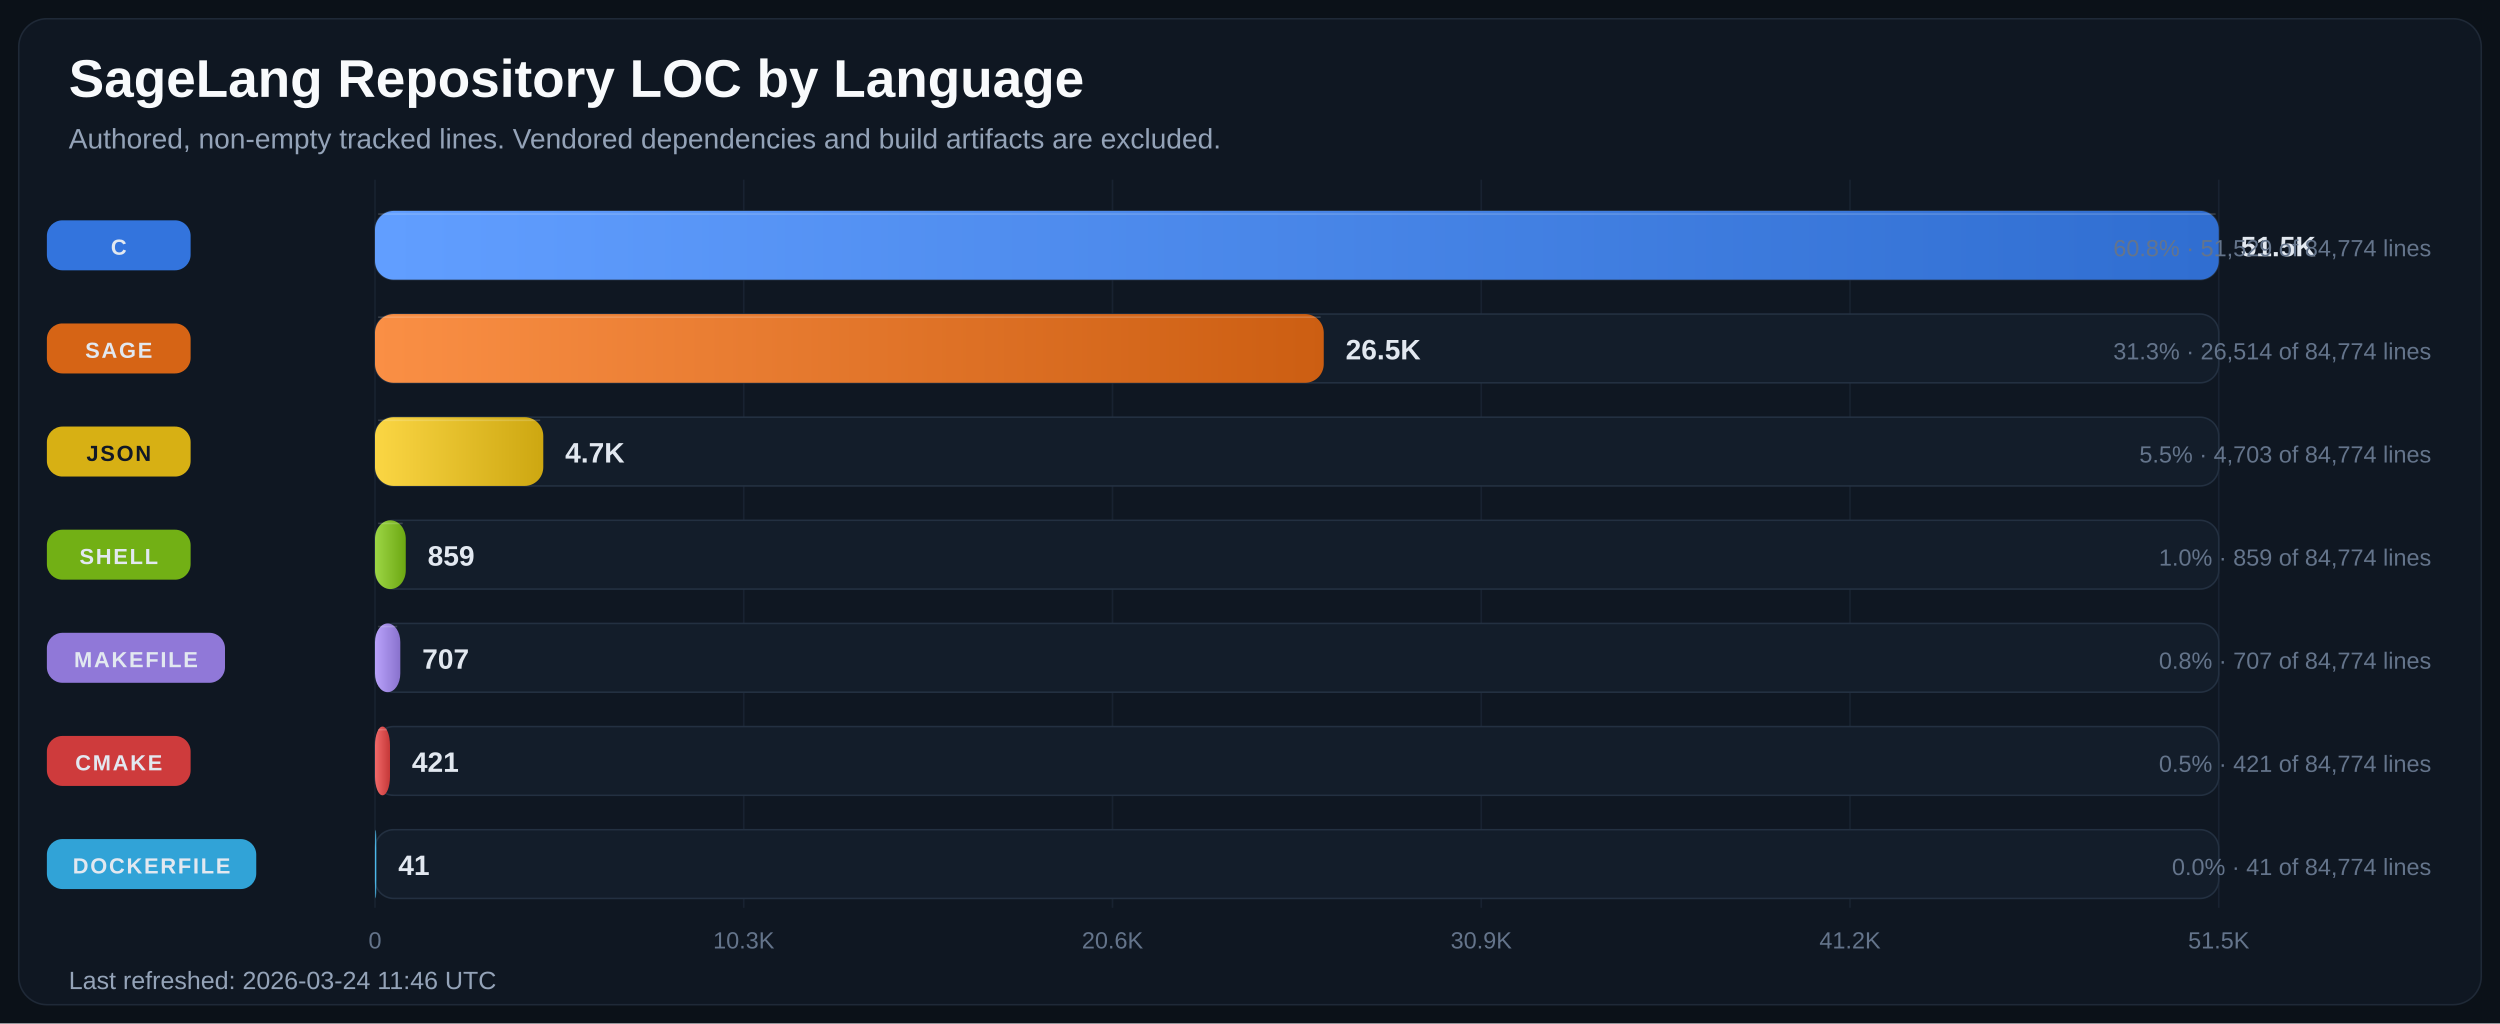
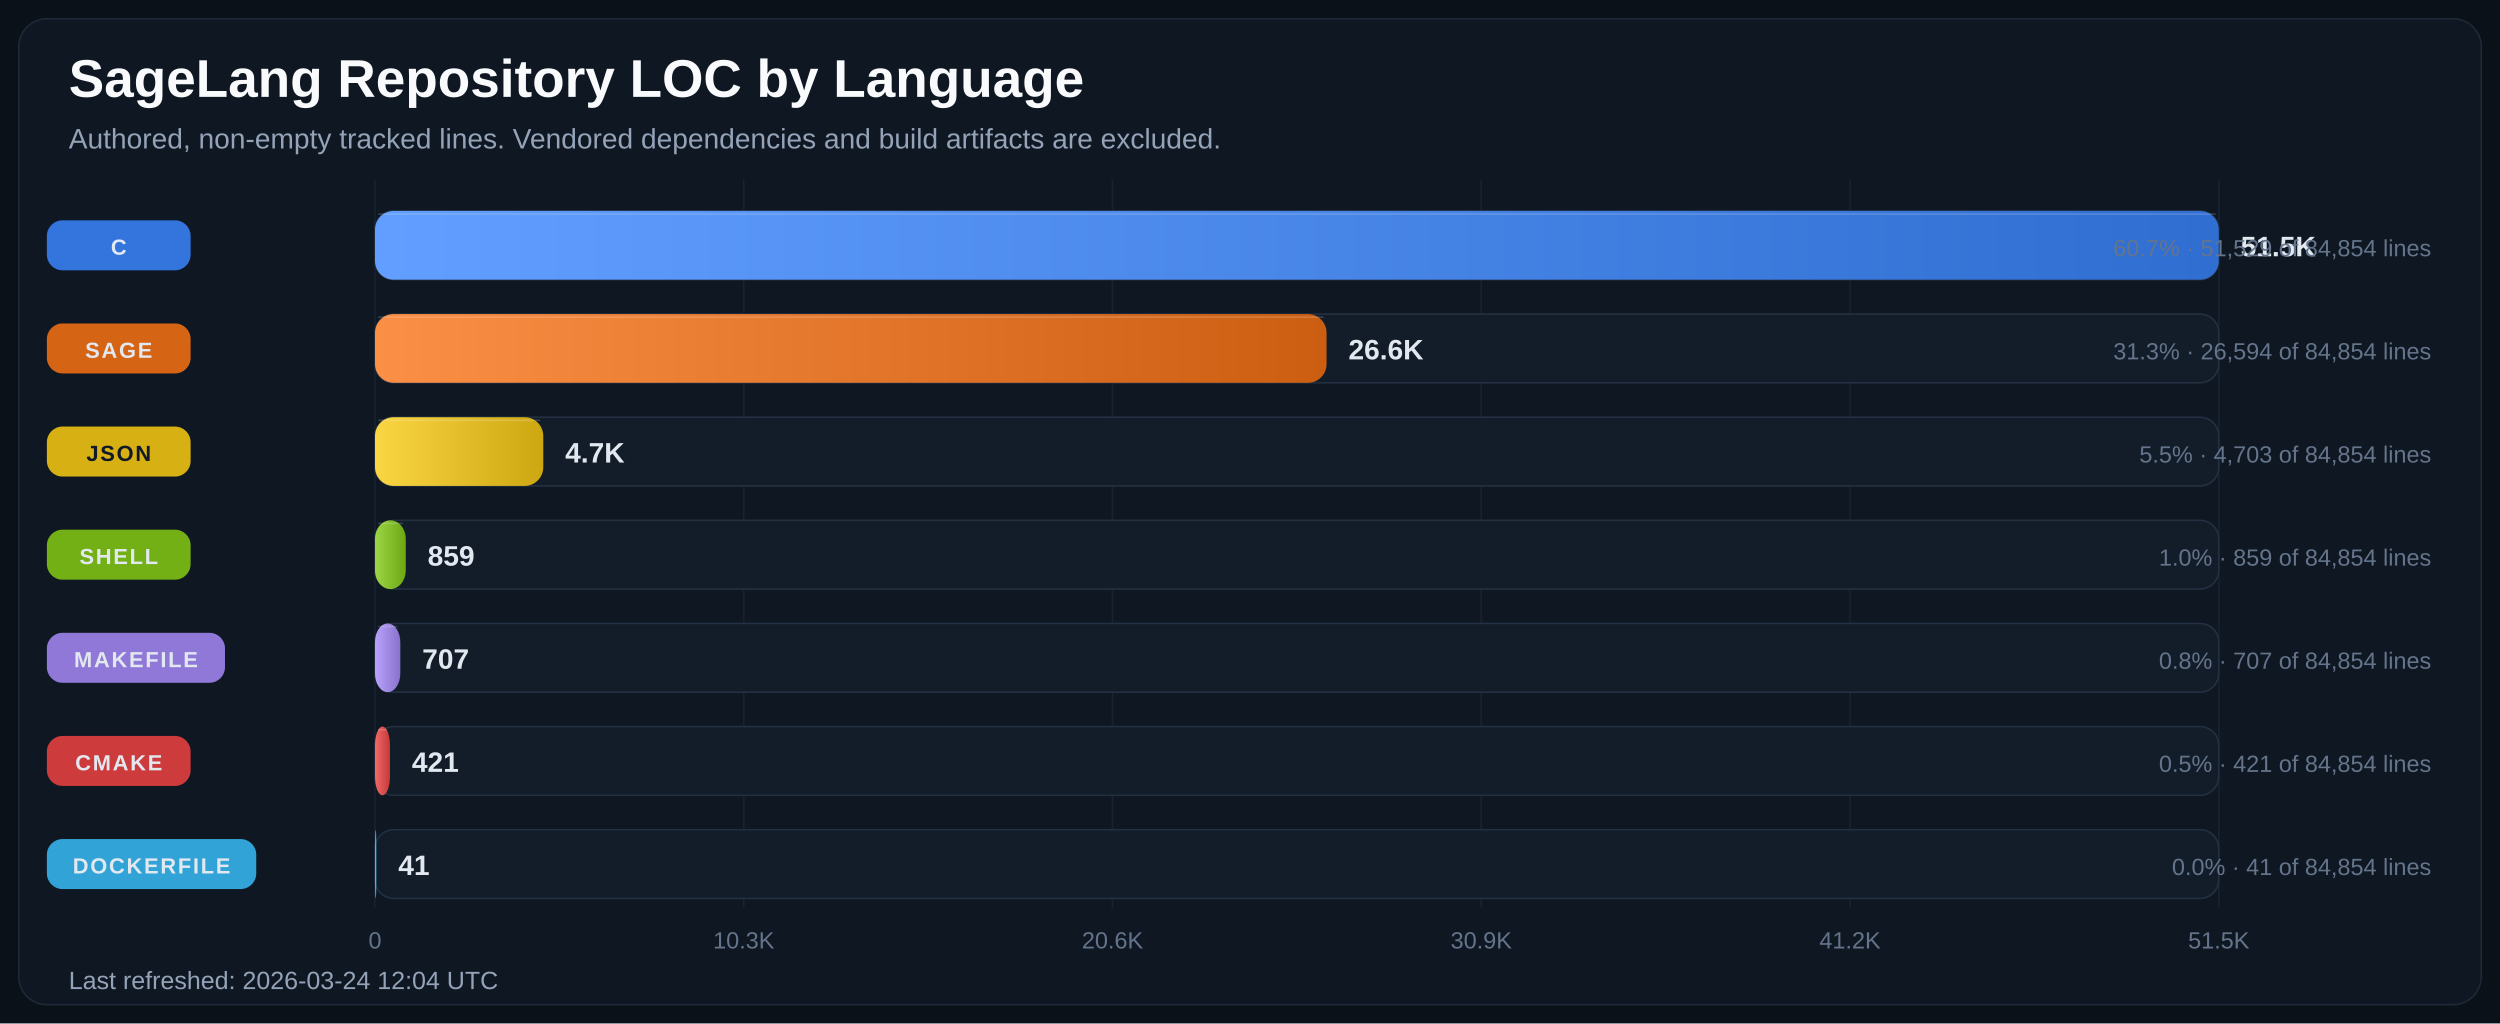
<svg xmlns="http://www.w3.org/2000/svg" width="1600" height="655" viewBox="0 0 1600 655" role="img" aria-labelledby="title desc">
  <defs>
    <linearGradient id="bar-gradient-0" x1="0%" y1="0%" x2="100%" y2="0%">
      <stop offset="0%" stop-color="#619EFF" />
      <stop offset="100%" stop-color="#306ED1" />
    </linearGradient>
    <linearGradient id="bar-gradient-1" x1="0%" y1="0%" x2="100%" y2="0%">
      <stop offset="0%" stop-color="#FA8F45" />
      <stop offset="100%" stop-color="#CC5E12" />
    </linearGradient>
    <linearGradient id="bar-gradient-2" x1="0%" y1="0%" x2="100%" y2="0%">
      <stop offset="0%" stop-color="#FBD644" />
      <stop offset="100%" stop-color="#CDA711" />
    </linearGradient>
    <linearGradient id="bar-gradient-3" x1="0%" y1="0%" x2="100%" y2="0%">
      <stop offset="0%" stop-color="#9DD645" />
      <stop offset="100%" stop-color="#6CA712" />
    </linearGradient>
    <linearGradient id="bar-gradient-4" x1="0%" y1="0%" x2="100%" y2="0%">
      <stop offset="0%" stop-color="#B9A2FB" />
      <stop offset="100%" stop-color="#8972CD" />
    </linearGradient>
    <linearGradient id="bar-gradient-5" x1="0%" y1="0%" x2="100%" y2="0%">
      <stop offset="0%" stop-color="#F26969" />
      <stop offset="100%" stop-color="#C43838" />
    </linearGradient>
    <linearGradient id="bar-gradient-6" x1="0%" y1="0%" x2="100%" y2="0%">
      <stop offset="0%" stop-color="#60CAF9" />
      <stop offset="100%" stop-color="#2E9BCB" />
    </linearGradient>
  </defs>
  <rect width="100%" height="100%" fill="#0B1118" />
  <rect x="12" y="12" width="1576" height="631" rx="18" fill="#0F1722" stroke="#1F2937" />
  <text x="44" y="62" fill="#F8FAFC" font-size="34" font-family="Segoe UI, Arial, sans-serif" font-weight="700">SageLang Repository LOC by Language</text>
  <text x="44" y="95" fill="#94A3B8" font-size="18" font-family="Segoe UI, Arial, sans-serif">Authored, non-empty tracked lines. Vendored dependencies and build artifacts are excluded.</text>
  <line x1="240.0" y1="115" x2="240.0" y2="581" stroke="#182231" stroke-width="1" />
  <text x="240.0" y="607" text-anchor="middle" fill="#64748B" font-size="15" font-family="Segoe UI, Arial, sans-serif">0</text>
  <line x1="476.0" y1="115" x2="476.0" y2="581" stroke="#182231" stroke-width="1" />
  <text x="476.0" y="607" text-anchor="middle" fill="#64748B" font-size="15" font-family="Segoe UI, Arial, sans-serif">10.3K</text>
  <line x1="712.0" y1="115" x2="712.0" y2="581" stroke="#182231" stroke-width="1" />
  <text x="712.0" y="607" text-anchor="middle" fill="#64748B" font-size="15" font-family="Segoe UI, Arial, sans-serif">20.6K</text>
  <line x1="948.0" y1="115" x2="948.0" y2="581" stroke="#182231" stroke-width="1" />
  <text x="948.0" y="607" text-anchor="middle" fill="#64748B" font-size="15" font-family="Segoe UI, Arial, sans-serif">30.9K</text>
  <line x1="1184.0" y1="115" x2="1184.0" y2="581" stroke="#182231" stroke-width="1" />
  <text x="1184.0" y="607" text-anchor="middle" fill="#64748B" font-size="15" font-family="Segoe UI, Arial, sans-serif">41.2K</text>
  <line x1="1420.0" y1="115" x2="1420.0" y2="581" stroke="#182231" stroke-width="1" />
  <text x="1420.0" y="607" text-anchor="middle" fill="#64748B" font-size="15" font-family="Segoe UI, Arial, sans-serif">51.5K</text>
  <rect x="30" y="141.0" width="92" height="32" rx="10" fill="#3479E6" opacity="0.95" />
  <text x="76.0" y="163.0" text-anchor="middle" fill="#E2E8F0" font-size="14" font-family="Segoe UI, Arial, sans-serif" font-weight="700" letter-spacing="1.1">C</text>
  <rect x="240" y="135" width="1180" height="44" rx="12" fill="#131D2A" stroke="#233041" />
  <rect x="240" y="135" width="1180.0" height="44" rx="12" fill="url(#bar-gradient-0)" />
  <line x1="242.0" y1="137.0" x2="1418.0" y2="137.0" stroke="#F8FAFC" stroke-opacity="0.18" />
  <text x="1434.0" y="164.0" fill="#E2E8F0" font-size="18" font-family="Segoe UI, Arial, sans-serif" font-weight="700">51.5K</text>
-   <text x="1556" y="164.0" text-anchor="end" fill="#64748B" font-size="15" font-family="Segoe UI, Arial, sans-serif">60.8% · 51,529 of 84,774 lines</text>
+   <text x="1556" y="164.0" text-anchor="end" fill="#64748B" font-size="15" font-family="Segoe UI, Arial, sans-serif">60.7% · 51,529 of 84,854 lines</text>
  <rect x="30" y="207.0" width="92" height="32" rx="10" fill="#E06814" opacity="0.95" />
  <text x="76.0" y="229.0" text-anchor="middle" fill="#E2E8F0" font-size="14" font-family="Segoe UI, Arial, sans-serif" font-weight="700" letter-spacing="1.1">SAGE</text>
  <rect x="240" y="201" width="1180" height="44" rx="12" fill="#131D2A" stroke="#233041" />
-   <rect x="240" y="201" width="607.2" height="44" rx="12" fill="url(#bar-gradient-1)" />
-   <line x1="242.0" y1="203.0" x2="845.2" y2="203.0" stroke="#F8FAFC" stroke-opacity="0.18" />
-   <text x="861.2" y="230.0" fill="#E2E8F0" font-size="18" font-family="Segoe UI, Arial, sans-serif" font-weight="700">26.5K</text>
-   <text x="1556" y="230.0" text-anchor="end" fill="#64748B" font-size="15" font-family="Segoe UI, Arial, sans-serif">31.3% · 26,514 of 84,774 lines</text>
+   <rect x="240" y="201" width="609.0" height="44" rx="12" fill="url(#bar-gradient-1)" />
+   <line x1="242.0" y1="203.0" x2="847.0" y2="203.0" stroke="#F8FAFC" stroke-opacity="0.18" />
+   <text x="863.0" y="230.0" fill="#E2E8F0" font-size="18" font-family="Segoe UI, Arial, sans-serif" font-weight="700">26.6K</text>
+   <text x="1556" y="230.0" text-anchor="end" fill="#64748B" font-size="15" font-family="Segoe UI, Arial, sans-serif">31.3% · 26,594 of 84,854 lines</text>
  <rect x="30" y="273.0" width="92" height="32" rx="10" fill="#E1B813" opacity="0.95" />
  <text x="76.0" y="295.0" text-anchor="middle" fill="#111827" font-size="14" font-family="Segoe UI, Arial, sans-serif" font-weight="700" letter-spacing="1.1">JSON</text>
  <rect x="240" y="267" width="1180" height="44" rx="12" fill="#131D2A" stroke="#233041" />
  <rect x="240" y="267" width="107.7" height="44" rx="12" fill="url(#bar-gradient-2)" />
  <line x1="242.0" y1="269.0" x2="345.7" y2="269.0" stroke="#F8FAFC" stroke-opacity="0.18" />
  <text x="361.7" y="296.0" fill="#E2E8F0" font-size="18" font-family="Segoe UI, Arial, sans-serif" font-weight="700">4.7K</text>
-   <text x="1556" y="296.0" text-anchor="end" fill="#64748B" font-size="15" font-family="Segoe UI, Arial, sans-serif">5.5% · 4,703 of 84,774 lines</text>
+   <text x="1556" y="296.0" text-anchor="end" fill="#64748B" font-size="15" font-family="Segoe UI, Arial, sans-serif">5.5% · 4,703 of 84,854 lines</text>
  <rect x="30" y="339.0" width="92" height="32" rx="10" fill="#77B814" opacity="0.95" />
  <text x="76.0" y="361.0" text-anchor="middle" fill="#E2E8F0" font-size="14" font-family="Segoe UI, Arial, sans-serif" font-weight="700" letter-spacing="1.1">SHELL</text>
  <rect x="240" y="333" width="1180" height="44" rx="12" fill="#131D2A" stroke="#233041" />
  <rect x="240" y="333" width="19.7" height="44" rx="12" fill="url(#bar-gradient-3)" />
  <line x1="242.0" y1="335.0" x2="257.7" y2="335.0" stroke="#F8FAFC" stroke-opacity="0.18" />
  <text x="273.7" y="362.0" fill="#E2E8F0" font-size="18" font-family="Segoe UI, Arial, sans-serif" font-weight="700">859</text>
-   <text x="1556" y="362.0" text-anchor="end" fill="#64748B" font-size="15" font-family="Segoe UI, Arial, sans-serif">1.0% · 859 of 84,774 lines</text>
+   <text x="1556" y="362.0" text-anchor="end" fill="#64748B" font-size="15" font-family="Segoe UI, Arial, sans-serif">1.0% · 859 of 84,854 lines</text>
  <rect x="30" y="405.0" width="114" height="32" rx="10" fill="#967DE1" opacity="0.95" />
  <text x="87.0" y="427.0" text-anchor="middle" fill="#E2E8F0" font-size="14" font-family="Segoe UI, Arial, sans-serif" font-weight="700" letter-spacing="1.1">MAKEFILE</text>
  <rect x="240" y="399" width="1180" height="44" rx="12" fill="#131D2A" stroke="#233041" />
  <rect x="240" y="399" width="16.2" height="44" rx="12" fill="url(#bar-gradient-4)" />
  <line x1="242.0" y1="401.0" x2="254.2" y2="401.0" stroke="#F8FAFC" stroke-opacity="0.18" />
  <text x="270.2" y="428.0" fill="#E2E8F0" font-size="18" font-family="Segoe UI, Arial, sans-serif" font-weight="700">707</text>
-   <text x="1556" y="428.0" text-anchor="end" fill="#64748B" font-size="15" font-family="Segoe UI, Arial, sans-serif">0.8% · 707 of 84,774 lines</text>
+   <text x="1556" y="428.0" text-anchor="end" fill="#64748B" font-size="15" font-family="Segoe UI, Arial, sans-serif">0.8% · 707 of 84,854 lines</text>
  <rect x="30" y="471.0" width="92" height="32" rx="10" fill="#D73D3D" opacity="0.95" />
  <text x="76.0" y="493.0" text-anchor="middle" fill="#E2E8F0" font-size="14" font-family="Segoe UI, Arial, sans-serif" font-weight="700" letter-spacing="1.1">CMAKE</text>
  <rect x="240" y="465" width="1180" height="44" rx="12" fill="#131D2A" stroke="#233041" />
  <rect x="240" y="465" width="9.6" height="44" rx="12" fill="url(#bar-gradient-5)" />
  <line x1="242.0" y1="467.0" x2="247.6" y2="467.0" stroke="#F8FAFC" stroke-opacity="0.18" />
  <text x="263.6" y="494.0" fill="#E2E8F0" font-size="18" font-family="Segoe UI, Arial, sans-serif" font-weight="700">421</text>
-   <text x="1556" y="494.0" text-anchor="end" fill="#64748B" font-size="15" font-family="Segoe UI, Arial, sans-serif">0.5% · 421 of 84,774 lines</text>
+   <text x="1556" y="494.0" text-anchor="end" fill="#64748B" font-size="15" font-family="Segoe UI, Arial, sans-serif">0.5% · 421 of 84,854 lines</text>
  <rect x="30" y="537.0" width="134" height="32" rx="10" fill="#32AADF" opacity="0.95" />
  <text x="97.0" y="559.0" text-anchor="middle" fill="#E2E8F0" font-size="14" font-family="Segoe UI, Arial, sans-serif" font-weight="700" letter-spacing="1.1">DOCKERFILE</text>
  <rect x="240" y="531" width="1180" height="44" rx="12" fill="#131D2A" stroke="#233041" />
  <rect x="240" y="531" width="0.9" height="44" rx="12" fill="url(#bar-gradient-6)" />
  <line x1="242.0" y1="533.0" x2="242.0" y2="533.0" stroke="#F8FAFC" stroke-opacity="0.18" />
  <text x="254.9" y="560.0" fill="#E2E8F0" font-size="18" font-family="Segoe UI, Arial, sans-serif" font-weight="700">41</text>
-   <text x="1556" y="560.0" text-anchor="end" fill="#64748B" font-size="15" font-family="Segoe UI, Arial, sans-serif">0.0% · 41 of 84,774 lines</text>
-   <text x="44" y="633" fill="#94A3B8" font-size="16" font-family="Segoe UI, Arial, sans-serif">Last refreshed: 2026-03-24 11:46 UTC</text>
+   <text x="1556" y="560.0" text-anchor="end" fill="#64748B" font-size="15" font-family="Segoe UI, Arial, sans-serif">0.0% · 41 of 84,854 lines</text>
+   <text x="44" y="633" fill="#94A3B8" font-size="16" font-family="Segoe UI, Arial, sans-serif">Last refreshed: 2026-03-24 12:04 UTC</text>
</svg>
